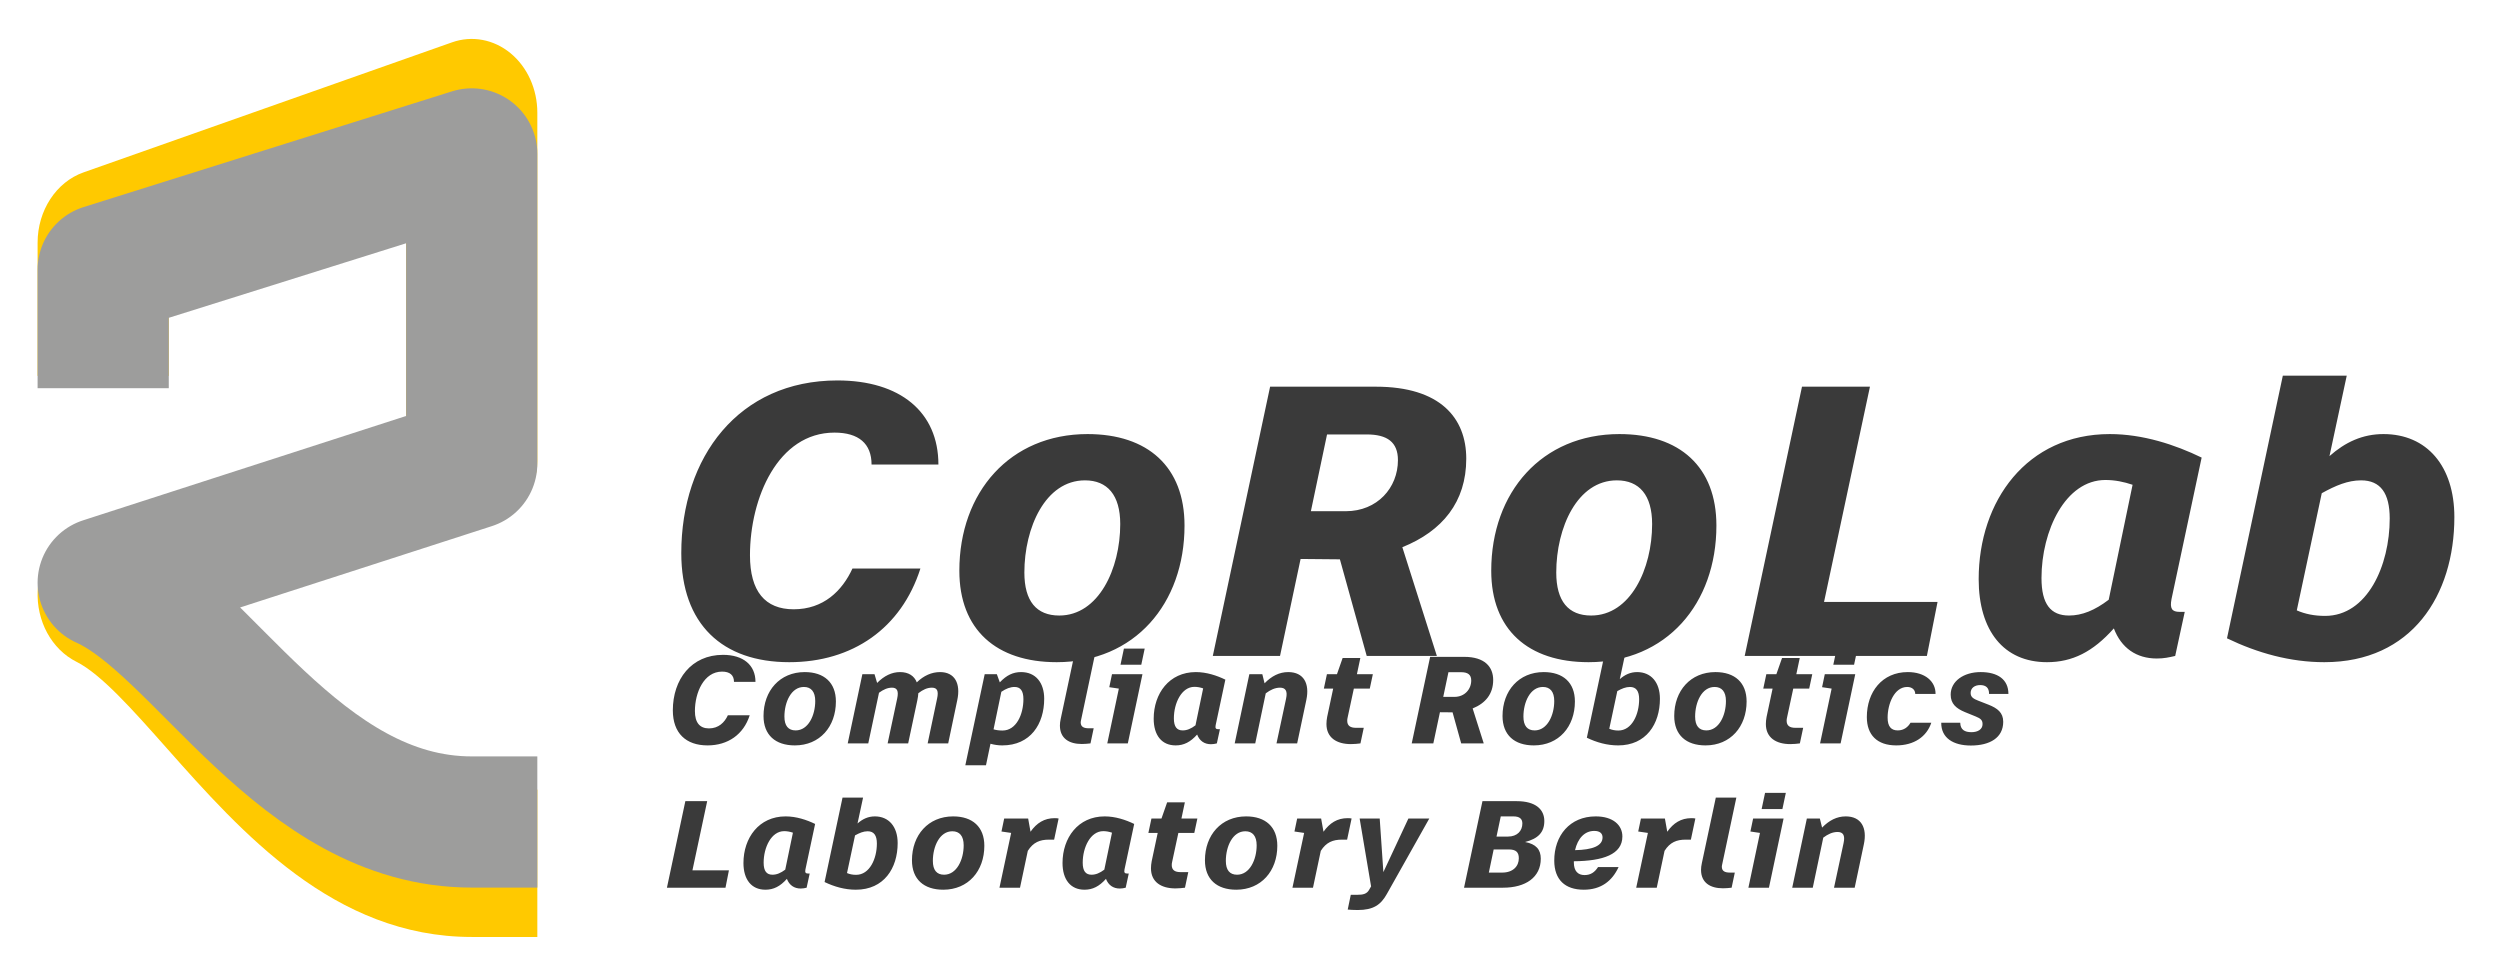
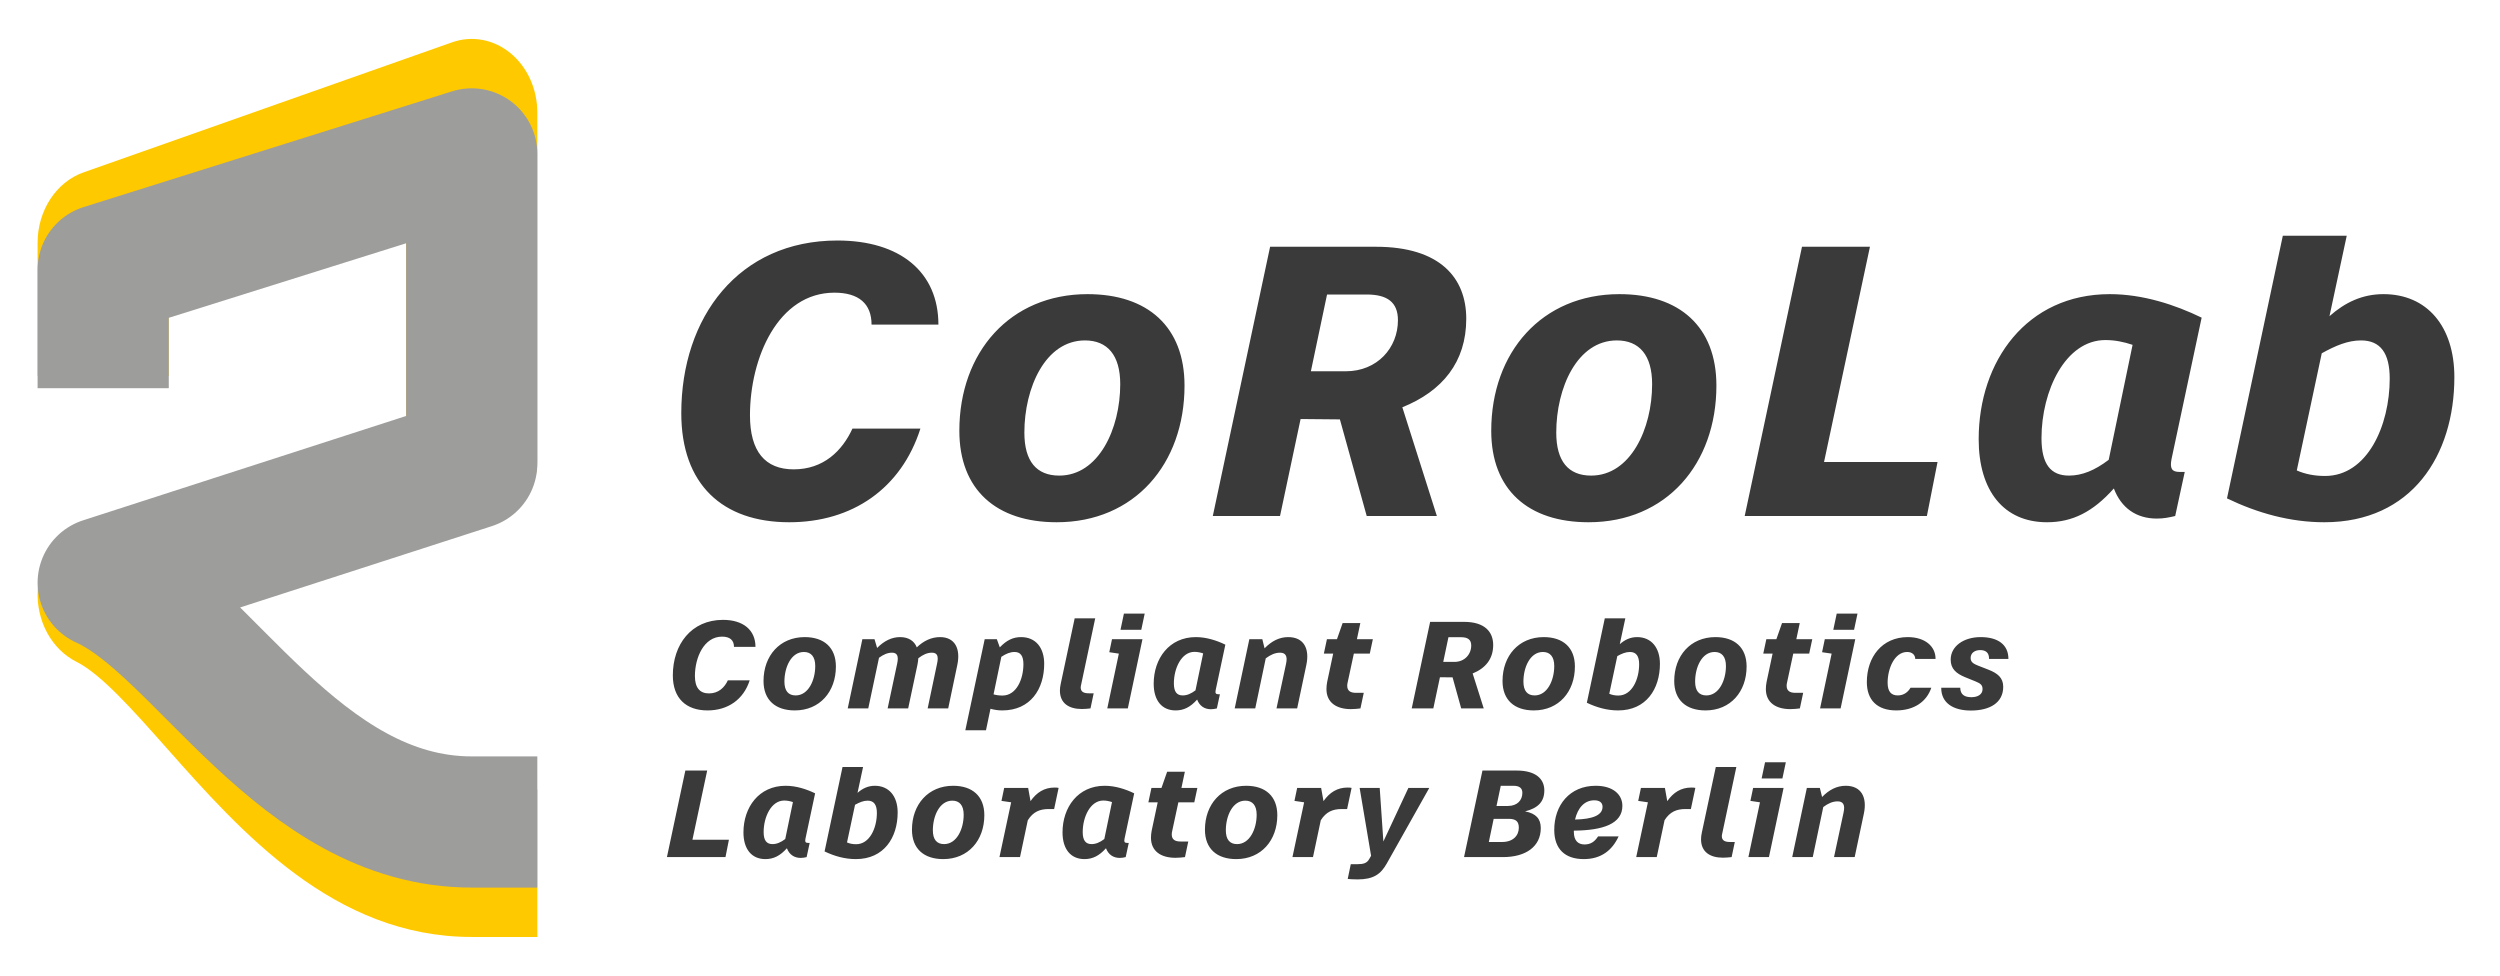
<svg xmlns="http://www.w3.org/2000/svg" viewBox="0 0 571.7 223.17" role="img" aria-label="CoRoLab – Compliant Robotics Laboratory Berlin">
  <path d="M122.876,214.266h-15c-31.464,0-52.698-23.945-69.76-43.186-7.721-8.707-15.014-16.93-20.626-19.741-5.675-2.842-9.204-9.321-8.872-16.293.332-6.972,4.455-12.991,10.367-15.137l73.89-21.821v-49.371l-54.279,19.154v18.079H8.598v-30.451c0-7.362,4.253-13.873,10.505-16.079L103.382,9.679c4.556-1.609,9.522-.682,13.371,2.493,3.85,3.175,6.124,8.221,6.124,13.586v79.596c0,7.312-4.196,8.79-10.389,11.037l-61.575,19.899c1.478,1.641,6.96,9.314,8.456,11,14.504,16.357,29.502,33.269,48.508,33.269h15v33.707Z" fill="#ffc900" />
  <path d="M23.597,73.769v-12.101l84.279-26.471v70.842l-84.279,27.228c22.622,10.084,44.801,54.707,84.279,54.707" fill="none" stroke="#9d9d9c" stroke-linecap="square" stroke-linejoin="round" stroke-width="30" />
-   <path d="M180.492 151.428C194.94 151.428 206.112 143.7 210.48 130.008H194.94C192.588 135.132 188.304 139.332 181.5 139.332C174.948 139.332 171.504 135.216 171.504 126.984C171.504 113.88 177.888 98.928 190.824 98.928C196.368 98.928 199.308 101.448 199.308 106.236H214.596C214.596 94.224 205.86 87.0 191.496 87.0C168.9 87.0 155.796 104.556 155.796 126.48C155.796 142.776 165.204 151.428 180.492 151.428Z M241.644 151.428C259.452 151.428 270.876 138.072 270.876 120.18C270.876 106.74 262.476 99.264 248.7 99.264C230.976 99.264 219.384 112.536 219.384 130.512C219.384 144.036 227.868 151.428 241.644 151.428ZM242.232 140.76C237.024 140.76 234.252 137.484 234.252 130.932C234.252 120.684 239.04 109.848 248.112 109.848C253.236 109.848 256.176 113.208 256.176 119.844C256.176 130.092 251.22 140.76 242.232 140.76Z M335.304 104.892C335.304 95.568 329.34 88.428 314.64 88.428H290.448L277.344 150.0H292.716L297.42 127.824L306.408 127.908L312.54 150.0H328.584L320.688 125.136C329.844 121.44 335.304 114.804 335.304 104.892ZM312.54 99.348C317.244 99.348 319.68 101.112 319.68 105.228C319.68 111.528 314.976 116.904 307.752 116.904H299.772L303.468 99.348Z M363.276 151.428C381.084 151.428 392.508 138.072 392.508 120.18C392.508 106.74 384.108 99.264 370.332 99.264C352.608 99.264 341.016 112.536 341.016 130.512C341.016 144.036 349.5 151.428 363.276 151.428ZM363.864 140.76C358.656 140.76 355.884 137.484 355.884 130.932C355.884 120.684 360.672 109.848 369.744 109.848C374.868 109.848 377.808 113.208 377.808 119.844C377.808 130.092 372.852 140.76 363.864 140.76Z M440.64 150.0 443.076 137.652H417.12L427.62 88.428H412.08L398.976 150.0Z M503.472 104.64C497.424 101.7 490.032 99.264 482.472 99.264C463.488 99.264 452.484 114.552 452.484 132.444C452.484 144.204 458.196 151.428 468.108 151.428C473.904 151.428 478.608 149.076 483.396 143.7C485.076 148.152 488.52 150.588 493.224 150.588C494.82 150.588 495.996 150.336 497.424 150.0L499.608 139.92H498.432C496.668 139.92 496.164 139.164 496.584 136.98ZM466.848 132.192C466.848 121.356 472.308 109.764 481.464 109.764C483.648 109.764 485.664 110.184 487.68 110.856L482.22 137.148C479.028 139.584 476.088 140.76 473.148 140.76C468.948 140.76 466.848 138.156 466.848 132.192Z M545.052 99.264C540.264 99.264 536.316 101.112 532.704 104.304L536.652 85.908H522.036L509.268 145.968C516.24 149.328 523.716 151.428 531.528 151.428C551.52 151.428 561.264 136.14 561.264 118.248C561.264 106.572 554.964 99.264 545.052 99.264ZM531.696 140.844C529.26 140.844 527.16 140.424 525.228 139.584L530.94 112.788C534.132 111.024 536.904 109.848 539.928 109.848C544.38 109.848 546.48 112.788 546.48 118.584C546.48 129.336 541.356 140.844 531.696 140.844Z" fill="#3a3a3a" />
-   <path d="M161.801 170.459C166.445 170.459 170.036 167.975 171.44 163.574H166.445C165.689 165.221 164.312 166.571 162.125 166.571C160.019 166.571 158.912 165.248 158.912 162.602C158.912 158.39 160.964 153.584 165.122 153.584C166.904 153.584 167.849 154.394 167.849 155.933H172.763C172.763 152.072 169.955 149.75 165.338 149.75C158.075 149.75 153.863 155.393 153.863 162.44C153.863 167.678 156.887 170.459 161.801 170.459Z M181.757 170.459C187.481 170.459 191.153 166.166 191.153 160.415C191.153 156.095 188.453 153.692 184.025 153.692C178.328 153.692 174.602 157.958 174.602 163.736C174.602 168.083 177.329 170.459 181.757 170.459ZM181.946 167.03C180.272 167.03 179.381 165.977 179.381 163.871C179.381 160.577 180.92 157.094 183.836 157.094C185.483 157.094 186.428 158.174 186.428 160.307C186.428 163.601 184.835 167.03 181.946 167.03Z M214.97 153.692C213.053 153.692 211.244 154.502 209.651 156.041C209.084 154.583 207.788 153.692 205.817 153.692C203.927 153.692 202.172 154.556 200.579 156.176L199.985 154.178H197.204L193.856 170.0H198.554L201.011 158.417C202.01 157.688 202.955 157.256 203.981 157.256C205.142 157.256 205.547 157.985 205.169 159.74L202.982 170.0H207.68L209.786 160.091C209.894 159.551 209.975 159.011 210.002 158.525C211.055 157.715 212.027 157.256 213.107 157.256C214.322 157.256 214.673 158.012 214.295 159.74L212.135 170.0H216.833L218.912 160.091C219.722 156.311 218.345 153.692 214.97 153.692Z M233.495 153.692C231.686 153.692 230.201 154.394 228.635 156.041L227.96 154.178H225.179L220.751 174.995H225.476L226.502 170.081C227.366 170.324 228.257 170.459 229.202 170.459C235.655 170.459 238.787 165.572 238.787 159.794C238.787 156.149 236.87 153.692 233.495 153.692ZM229.256 167.057C228.527 167.057 227.852 166.976 227.204 166.787L228.986 158.201C230.066 157.472 231.038 157.094 232.01 157.094C233.36 157.094 234.035 157.985 234.035 159.875C234.035 163.358 232.415 167.057 229.256 167.057Z M247.376 170.135C248.024 170.135 248.645 170.081 249.374 170.0L250.103 166.544H248.996C247.889 166.544 247.133 166.247 247.133 165.194C247.133 165.005 247.187 164.789 247.241 164.546L250.454 149.399H245.756L242.57 164.357C242.435 164.951 242.381 165.464 242.381 165.923C242.381 168.839 244.46 170.135 247.376 170.135Z M257.018 148.319 256.235 152.018H260.987L261.77 148.319ZM254.291 154.178 253.67 157.148 255.857 157.472 253.211 170.0H257.909L261.257 154.178Z M280.214 155.42C278.27 154.475 275.894 153.692 273.464 153.692C267.362 153.692 263.825 158.606 263.825 164.357C263.825 168.137 265.661 170.459 268.847 170.459C270.71 170.459 272.222 169.703 273.761 167.975C274.301 169.406 275.408 170.189 276.92 170.189C277.433 170.189 277.811 170.108 278.27 170.0L278.972 166.76H278.594C278.027 166.76 277.865 166.517 278 165.815ZM268.442 164.276C268.442 160.793 270.197 157.067 273.14 157.067C273.842 157.067 274.49 157.202 275.138 157.418L273.383 165.869C272.357 166.652 271.412 167.03 270.467 167.03C269.117 167.03 268.442 166.193 268.442 164.276Z M294.581 153.692C292.556 153.692 290.774 154.61 289.181 156.257L288.668 154.178H285.698L282.35 170.0H287.048L289.451 158.552C290.531 157.742 291.584 157.256 292.718 157.256C293.933 157.256 294.5 157.958 294.095 159.794L291.908 170.0H296.633L298.739 160.037C299.522 156.311 298.145 153.692 294.581 153.692Z M313.241 157.472 313.943 154.178H310.298L311.081 150.479H307.031L305.735 154.178H303.44L302.738 157.472H304.871L303.494 163.952C303.386 164.519 303.332 165.059 303.332 165.572C303.332 168.704 305.681 170.162 308.921 170.162C309.731 170.162 310.433 170.081 311.108 170.0L311.864 166.436H310.082C308.813 166.436 308.084 165.977 308.084 164.816C308.084 164.573 308.111 164.33 308.192 164.006L309.596 157.472Z  M341.462 155.501C341.462 152.504 339.545 150.209 334.82 150.209H327.044L322.832 170.0H327.773L329.285 162.872L332.174 162.899L334.145 170.0H339.302L336.764 162.008C339.707 160.82 341.462 158.687 341.462 155.501ZM334.145 153.719C335.657 153.719 336.44 154.286 336.44 155.609C336.44 157.634 334.928 159.362 332.606 159.362H330.041L331.229 153.719Z M350.753 170.459C356.477 170.459 360.149 166.166 360.149 160.415C360.149 156.095 357.449 153.692 353.021 153.692C347.324 153.692 343.598 157.958 343.598 163.736C343.598 168.083 346.325 170.459 350.753 170.459ZM350.942 167.03C349.268 167.03 348.377 165.977 348.377 163.871C348.377 160.577 349.916 157.094 352.832 157.094C354.479 157.094 355.424 158.174 355.424 160.307C355.424 163.601 353.831 167.03 350.942 167.03Z M374.381 153.692C372.842 153.692 371.573 154.286 370.412 155.312L371.681 149.399H366.983L362.879 168.704C365.12 169.784 367.523 170.459 370.034 170.459C376.46 170.459 379.592 165.545 379.592 159.794C379.592 156.041 377.567 153.692 374.381 153.692ZM370.088 167.057C369.305 167.057 368.63 166.922 368.009 166.652L369.845 158.039C370.871 157.472 371.762 157.094 372.734 157.094C374.165 157.094 374.84 158.039 374.84 159.902C374.84 163.358 373.193 167.057 370.088 167.057Z M390.017 170.459C395.741 170.459 399.413 166.166 399.413 160.415C399.413 156.095 396.713 153.692 392.285 153.692C386.588 153.692 382.862 157.958 382.862 163.736C382.862 168.083 385.589 170.459 390.017 170.459ZM390.206 167.03C388.532 167.03 387.641 165.977 387.641 163.871C387.641 160.577 389.18 157.094 392.096 157.094C393.743 157.094 394.688 158.174 394.688 160.307C394.688 163.601 393.095 167.03 390.206 167.03Z M413.726 157.472 414.428 154.178H410.783L411.566 150.479H407.516L406.22 154.178H403.925L403.223 157.472H405.356L403.979 163.952C403.871 164.519 403.817 165.059 403.817 165.572C403.817 168.704 406.166 170.162 409.406 170.162C410.216 170.162 410.918 170.081 411.593 170.0L412.349 166.436H410.567C409.298 166.436 408.569 165.977 408.569 164.816C408.569 164.573 408.596 164.33 408.677 164.006L410.081 157.472Z M420.02 148.319 419.237 152.018H423.989L424.772 148.319ZM417.293 154.178 416.672 157.148 418.859 157.472 416.213 170.0H420.911L424.259 154.178Z M433.631 170.459C437.708 170.459 440.597 168.461 441.65 165.275H436.898C436.331 166.247 435.386 167.03 433.982 167.03C432.47 167.03 431.66 166.139 431.66 164.114C431.66 160.955 433.199 157.094 436.142 157.094C437.276 157.094 437.978 157.769 437.978 158.687H442.622C442.649 155.798 440.192 153.692 436.277 153.692C430.391 153.692 426.908 158.255 426.908 163.979C426.908 168.056 429.257 170.459 433.631 170.459Z M450.698 170.486C455.045 170.486 458.096 168.704 458.096 165.059C458.096 162.953 456.773 161.954 454.721 161.144L452.372 160.226C451.373 159.821 450.644 159.47 450.644 158.471C450.644 157.337 451.562 156.662 452.831 156.662C454.1 156.662 454.883 157.256 454.856 158.687H459.284C459.284 155.366 456.827 153.692 452.939 153.692C449.024 153.692 446.081 155.798 446.081 158.849C446.081 160.928 447.323 162.008 449.348 162.845L451.805 163.844C452.939 164.303 453.371 164.681 453.371 165.599C453.371 166.787 452.291 167.435 450.833 167.435C449.321 167.435 448.295 166.895 448.268 165.275H443.921C443.894 168.785 446.702 170.486 450.698 170.486Z M165.905 203.0 166.688 199.031H158.345L161.72 183.209H156.725L152.513 203.0Z M186.401 188.42C184.457 187.475 182.081 186.692 179.651 186.692C173.549 186.692 170.012 191.606 170.012 197.357C170.012 201.137 171.848 203.459 175.034 203.459C176.897 203.459 178.409 202.703 179.948 200.975C180.488 202.406 181.595 203.189 183.107 203.189C183.62 203.189 183.998 203.108 184.457 203.0L185.159 199.76H184.781C184.214 199.76 184.052 199.517 184.187 198.815ZM174.629 197.276C174.629 193.793 176.384 190.067 179.327 190.067C180.029 190.067 180.677 190.202 181.325 190.418L179.57 198.869C178.544 199.652 177.599 200.03 176.654 200.03C175.304 200.03 174.629 199.193 174.629 197.276Z M200.066 186.692C198.527 186.692 197.258 187.286 196.097 188.312L197.366 182.399H192.668L188.564 201.704C190.805 202.784 193.208 203.459 195.719 203.459C202.145 203.459 205.277 198.545 205.277 192.794C205.277 189.041 203.252 186.692 200.066 186.692ZM195.773 200.057C194.99 200.057 194.315 199.922 193.694 199.652L195.53 191.039C196.556 190.472 197.447 190.094 198.419 190.094C199.85 190.094 200.525 191.039 200.525 192.902C200.525 196.358 198.878 200.057 195.773 200.057Z M215.702 203.459C221.426 203.459 225.098 199.166 225.098 193.415C225.098 189.095 222.398 186.692 217.97 186.692C212.273 186.692 208.547 190.958 208.547 196.736C208.547 201.083 211.274 203.459 215.702 203.459ZM215.891 200.03C214.217 200.03 213.326 198.977 213.326 196.871C213.326 193.577 214.865 190.094 217.781 190.094C219.428 190.094 220.373 191.174 220.373 193.307C220.373 196.601 218.78 200.03 215.891 200.03Z M241.166 187.097C238.817 187.097 237.062 188.204 235.658 190.202L235.118 187.178H229.637L229.016 190.148L231.23 190.472L228.557 203.0H233.255L235.037 194.576C236.279 192.605 237.818 192.011 239.843 192.011H241.058L242.084 187.178C241.895 187.124 241.598 187.097 241.166 187.097Z M259.367 188.42C257.423 187.475 255.047 186.692 252.617 186.692C246.515 186.692 242.978 191.606 242.978 197.357C242.978 201.137 244.814 203.459 248 203.459C249.863 203.459 251.375 202.703 252.914 200.975C253.454 202.406 254.561 203.189 256.073 203.189C256.586 203.189 256.964 203.108 257.423 203.0L258.125 199.76H257.747C257.18 199.76 257.018 199.517 257.153 198.815ZM247.595 197.276C247.595 193.793 249.35 190.067 252.293 190.067C252.995 190.067 253.643 190.202 254.291 190.418L252.536 198.869C251.51 199.652 250.565 200.03 249.62 200.03C248.27 200.03 247.595 199.193 247.595 197.276Z M273.113 190.472 273.815 187.178H270.17L270.953 183.479H266.903L265.607 187.178H263.312L262.61 190.472H264.743L263.366 196.952C263.258 197.519 263.204 198.059 263.204 198.572C263.204 201.704 265.553 203.162 268.793 203.162C269.603 203.162 270.305 203.081 270.98 203.0L271.736 199.436H269.954C268.685 199.436 267.956 198.977 267.956 197.816C267.956 197.573 267.983 197.33 268.064 197.006L269.468 190.472Z M282.701 203.459C288.425 203.459 292.097 199.166 292.097 193.415C292.097 189.095 289.397 186.692 284.969 186.692C279.272 186.692 275.546 190.958 275.546 196.736C275.546 201.083 278.273 203.459 282.701 203.459ZM282.89 200.03C281.216 200.03 280.325 198.977 280.325 196.871C280.325 193.577 281.864 190.094 284.78 190.094C286.427 190.094 287.372 191.174 287.372 193.307C287.372 196.601 285.779 200.03 282.89 200.03Z M308.165 187.097C305.816 187.097 304.061 188.204 302.657 190.202L302.117 187.178H296.636L296.015 190.148L298.229 190.472L295.556 203.0H300.254L302.036 194.576C303.278 192.605 304.817 192.011 306.842 192.011H308.057L309.083 187.178C308.894 187.124 308.597 187.097 308.165 187.097Z M310.463 208.103C314.081 208.103 315.755 206.915 317.132 204.458L326.852 187.178H322.073L316.349 199.436L315.512 187.178H310.922L313.541 202.703L313.136 203.405C312.596 204.458 311.651 204.62 310.436 204.62H308.897L308.195 207.995C308.681 208.049 309.491 208.103 310.463 208.103Z  M343.706 203.0C348.89 203.0 352.346 200.624 352.346 196.358C352.346 194.252 351.239 193.01 348.755 192.551C351.698 191.795 353.156 190.364 353.156 187.745C353.156 185.153 351.239 183.209 346.838 183.209H339.008L334.796 203.0ZM343.193 186.692H346.082C347.54 186.692 348.134 187.286 348.134 188.312C348.134 189.986 346.973 191.309 344.84 191.309H342.221ZM341.573 194.252H345.029C346.703 194.252 347.324 194.9 347.324 196.277C347.324 198.086 346.001 199.544 343.517 199.544H340.466Z M362.339 200.111C360.854 200.111 359.909 199.193 359.909 197.249V196.952C366.578 196.898 371.006 195.386 371.006 191.282C371.006 188.69 368.873 186.692 364.904 186.692C358.991 186.692 355.4 191.093 355.427 196.844C355.454 201.164 357.884 203.459 362.177 203.459C366.119 203.459 368.657 201.488 370.142 198.275H365.444C364.661 199.49 363.743 200.111 362.339 200.111ZM364.58 190.013C365.876 190.013 366.47 190.607 366.47 191.498C366.47 193.442 364.175 194.333 360.179 194.414C360.8 191.741 362.339 190.013 364.58 190.013Z M386.777 187.097C384.428 187.097 382.673 188.204 381.269 190.202L380.729 187.178H375.248L374.627 190.148L376.841 190.472L374.168 203.0H378.866L380.648 194.576C381.89 192.605 383.429 192.011 385.454 192.011H386.669L387.695 187.178C387.506 187.124 387.209 187.097 386.777 187.097Z M393.989 203.135C394.637 203.135 395.258 203.081 395.987 203.0L396.716 199.544H395.609C394.502 199.544 393.746 199.247 393.746 198.194C393.746 198.005 393.8 197.789 393.854 197.546L397.067 182.399H392.369L389.183 197.357C389.048 197.951 388.994 198.464 388.994 198.923C388.994 201.839 391.073 203.135 393.989 203.135Z M403.631 181.319 402.848 185.018H407.6L408.383 181.319ZM400.904 187.178 400.283 190.148 402.47 190.472 399.824 203.0H404.522L407.87 187.178Z M422.075 186.692C420.05 186.692 418.268 187.61 416.675 189.257L416.162 187.178H413.192L409.844 203.0H414.542L416.945 191.552C418.025 190.742 419.078 190.256 420.212 190.256C421.427 190.256 421.994 190.958 421.589 192.794L419.402 203.0H424.127L426.233 193.037C427.016 189.311 425.639 186.692 422.075 186.692Z" fill="#3a3a3a" />
+   <path d="M180.492 119.428C194.94 119.428 206.112 111.7 210.48 98.008H194.94C192.588 103.132 188.304 107.332 181.5 107.332C174.948 107.332 171.504 103.216 171.504 94.984C171.504 81.88 177.888 66.928 190.824 66.928C196.368 66.928 199.308 69.448 199.308 74.236H214.596C214.596 62.224 205.86 55 191.496 55C168.9 55 155.796 72.556 155.796 94.48C155.796 110.776 165.204 119.428 180.492 119.428Z M241.644 119.428C259.452 119.428 270.876 106.072 270.876 88.18C270.876 74.74 262.476 67.264 248.7 67.264C230.976 67.264 219.384 80.536 219.384 98.512C219.384 112.036 227.868 119.428 241.644 119.428ZM242.232 108.76C237.024 108.76 234.252 105.484 234.252 98.932C234.252 88.684 239.04 77.848 248.112 77.848C253.236 77.848 256.176 81.208 256.176 87.844C256.176 98.092 251.22 108.76 242.232 108.76Z M335.304 72.892C335.304 63.568 329.34 56.428 314.64 56.428H290.448L277.344 118.0H292.716L297.42 95.824L306.408 95.908L312.54 118.0H328.584L320.688 93.136C329.844 89.44 335.304 82.804 335.304 72.892ZM312.54 67.348C317.244 67.348 319.68 69.112 319.68 73.228C319.68 79.528 314.976 84.904 307.752 84.904H299.772L303.468 67.348Z M363.276 119.428C381.084 119.428 392.508 106.072 392.508 88.18C392.508 74.74 384.108 67.264 370.332 67.264C352.608 67.264 341.016 80.536 341.016 98.512C341.016 112.036 349.5 119.428 363.276 119.428ZM363.864 108.76C358.656 108.76 355.884 105.484 355.884 98.932C355.884 88.684 360.672 77.848 369.744 77.848C374.868 77.848 377.808 81.208 377.808 87.844C377.808 98.092 372.852 108.76 363.864 108.76Z M440.64 118.0 443.076 105.652H417.12L427.62 56.428H412.08L398.976 118.0Z M503.472 72.64C497.424 69.7 490.032 67.264 482.472 67.264C463.488 67.264 452.484 82.552 452.484 100.444C452.484 112.204 458.196 119.428 468.108 119.428C473.904 119.428 478.608 117.076 483.396 111.7C485.076 116.152 488.52 118.588 493.224 118.588C494.82 118.588 495.996 118.336 497.424 118.0L499.608 107.92H498.432C496.668 107.92 496.164 107.164 496.584 104.98ZM466.848 100.192C466.848 89.356 472.308 77.764 481.464 77.764C483.648 77.764 485.664 78.184 487.68 78.856L482.22 105.148C479.028 107.584 476.088 108.76 473.148 108.76C468.948 108.76 466.848 106.156 466.848 100.192Z M545.052 67.264C540.264 67.264 536.316 69.112 532.704 72.304L536.652 53.908H522.036L509.268 113.968C516.24 117.328 523.716 119.428 531.528 119.428C551.52 119.428 561.264 104.14 561.264 86.248C561.264 74.572 554.964 67.264 545.052 67.264ZM531.696 108.844C529.26 108.844 527.16 108.424 525.228 107.584L530.94 80.788C534.132 79.024 536.904 77.848 539.928 77.848C544.38 77.848 546.48 80.788 546.48 86.584C546.48 97.336 541.356 108.844 531.696 108.844Z" fill="#3a3a3a" />
+   <path d="M161.801 162.459C166.445 162.459 170.036 159.975 171.44 155.574H166.445C165.689 157.221 164.312 158.571 162.125 158.571C160.019 158.571 158.912 157.248 158.912 154.602C158.912 150.39 160.964 145.584 165.122 145.584C166.904 145.584 167.849 146.394 167.849 147.933H172.763C172.763 144.072 169.955 141.75 165.338 141.75C158.075 141.75 153.863 147.393 153.863 154.44C153.863 159.678 156.887 162.459 161.801 162.459Z M181.757 162.459C187.481 162.459 191.153 158.166 191.153 152.415C191.153 148.095 188.453 145.692 184.025 145.692C178.328 145.692 174.602 149.958 174.602 155.736C174.602 160.083 177.329 162.459 181.757 162.459ZM181.946 159.03C180.272 159.03 179.381 157.977 179.381 155.871C179.381 152.577 180.92 149.094 183.836 149.094C185.483 149.094 186.428 150.174 186.428 152.307C186.428 155.601 184.835 159.03 181.946 159.03Z M214.97 145.692C213.053 145.692 211.244 146.502 209.651 148.041C209.084 146.583 207.788 145.692 205.817 145.692C203.927 145.692 202.172 146.556 200.579 148.176L199.985 146.178H197.204L193.856 162.0H198.554L201.011 150.417C202.01 149.688 202.955 149.256 203.981 149.256C205.142 149.256 205.547 149.985 205.169 151.74L202.982 162.0H207.68L209.786 152.091C209.894 151.551 209.975 151.011 210.002 150.525C211.055 149.715 212.027 149.256 213.107 149.256C214.322 149.256 214.673 150.012 214.295 151.74L212.135 162.0H216.833L218.912 152.091C219.722 148.311 218.345 145.692 214.97 145.692Z M233.495 145.692C231.686 145.692 230.201 146.394 228.635 148.041L227.96 146.178H225.179L220.751 166.995H225.476L226.502 162.081C227.366 162.324 228.257 162.459 229.202 162.459C235.655 162.459 238.787 157.572 238.787 151.794C238.787 148.149 236.87 145.692 233.495 145.692ZM229.256 159.057C228.527 159.057 227.852 158.976 227.204 158.787L228.986 150.201C230.066 149.472 231.038 149.094 232.01 149.094C233.36 149.094 234.035 149.985 234.035 151.875C234.035 155.358 232.415 159.057 229.256 159.057Z M247.376 162.135C248.024 162.135 248.645 162.081 249.374 162.0L250.103 158.544H248.996C247.889 158.544 247.133 158.247 247.133 157.194C247.133 157.005 247.187 156.789 247.241 156.546L250.454 141.399H245.756L242.57 156.357C242.435 156.951 242.381 157.464 242.381 157.923C242.381 160.839 244.46 162.135 247.376 162.135Z M257.018 140.319 256.235 144.018H260.987L261.77 140.319ZM254.291 146.178 253.67 149.148 255.857 149.472 253.211 162.0H257.909L261.257 146.178Z M280.214 147.42C278.27 146.475 275.894 145.692 273.464 145.692C267.362 145.692 263.825 150.606 263.825 156.357C263.825 160.137 265.661 162.459 268.847 162.459C270.71 162.459 272.222 161.703 273.761 159.975C274.301 161.406 275.408 162.189 276.92 162.189C277.433 162.189 277.811 162.108 278.27 162.0L278.972 158.76H278.594C278.027 158.76 277.865 158.517 278 157.815ZM268.442 156.276C268.442 152.793 270.197 149.067 273.14 149.067C273.842 149.067 274.49 149.202 275.138 149.418L273.383 157.869C272.357 158.652 271.412 159.03 270.467 159.03C269.117 159.03 268.442 158.193 268.442 156.276Z M294.581 145.692C292.556 145.692 290.774 146.61 289.181 148.257L288.668 146.178H285.698L282.35 162.0H287.048L289.451 150.552C290.531 149.742 291.584 149.256 292.718 149.256C293.933 149.256 294.5 149.958 294.095 151.794L291.908 162.0H296.633L298.739 152.037C299.522 148.311 298.145 145.692 294.581 145.692Z M313.241 149.472 313.943 146.178H310.298L311.081 142.479H307.031L305.735 146.178H303.44L302.738 149.472H304.871L303.494 155.952C303.386 156.519 303.332 157.059 303.332 157.572C303.332 160.704 305.681 162.162 308.921 162.162C309.731 162.162 310.433 162.081 311.108 162.0L311.864 158.436H310.082C308.813 158.436 308.084 157.977 308.084 156.816C308.084 156.573 308.111 156.33 308.192 156.006L309.596 149.472Z  M341.462 147.501C341.462 144.504 339.545 142.209 334.82 142.209H327.044L322.832 162.0H327.773L329.285 154.872L332.174 154.899L334.145 162.0H339.302L336.764 154.008C339.707 152.82 341.462 150.687 341.462 147.501ZM334.145 145.719C335.657 145.719 336.44 146.286 336.44 147.609C336.44 149.634 334.928 151.362 332.606 151.362H330.041L331.229 145.719Z M350.753 162.459C356.477 162.459 360.149 158.166 360.149 152.415C360.149 148.095 357.449 145.692 353.021 145.692C347.324 145.692 343.598 149.958 343.598 155.736C343.598 160.083 346.325 162.459 350.753 162.459ZM350.942 159.03C349.268 159.03 348.377 157.977 348.377 155.871C348.377 152.577 349.916 149.094 352.832 149.094C354.479 149.094 355.424 150.174 355.424 152.307C355.424 155.601 353.831 159.03 350.942 159.03Z M374.381 145.692C372.842 145.692 371.573 146.286 370.412 147.312L371.681 141.399H366.983L362.879 160.704C365.12 161.784 367.523 162.459 370.034 162.459C376.46 162.459 379.592 157.545 379.592 151.794C379.592 148.041 377.567 145.692 374.381 145.692ZM370.088 159.057C369.305 159.057 368.63 158.922 368.009 158.652L369.845 150.039C370.871 149.472 371.762 149.094 372.734 149.094C374.165 149.094 374.84 150.039 374.84 151.902C374.84 155.358 373.193 159.057 370.088 159.057Z M390.017 162.459C395.741 162.459 399.413 158.166 399.413 152.415C399.413 148.095 396.713 145.692 392.285 145.692C386.588 145.692 382.862 149.958 382.862 155.736C382.862 160.083 385.589 162.459 390.017 162.459ZM390.206 159.03C388.532 159.03 387.641 157.977 387.641 155.871C387.641 152.577 389.18 149.094 392.096 149.094C393.743 149.094 394.688 150.174 394.688 152.307C394.688 155.601 393.095 159.03 390.206 159.03Z M413.726 149.472 414.428 146.178H410.783L411.566 142.479H407.516L406.22 146.178H403.925L403.223 149.472H405.356L403.979 155.952C403.871 156.519 403.817 157.059 403.817 157.572C403.817 160.704 406.166 162.162 409.406 162.162C410.216 162.162 410.918 162.081 411.593 162.0L412.349 158.436H410.567C409.298 158.436 408.569 157.977 408.569 156.816C408.569 156.573 408.596 156.33 408.677 156.006L410.081 149.472Z M420.02 140.319 419.237 144.018H423.989L424.772 140.319ZM417.293 146.178 416.672 149.148 418.859 149.472 416.213 162.0H420.911L424.259 146.178Z M433.631 162.459C437.708 162.459 440.597 160.461 441.65 157.275H436.898C436.331 158.247 435.386 159.03 433.982 159.03C432.47 159.03 431.66 158.139 431.66 156.114C431.66 152.955 433.199 149.094 436.142 149.094C437.276 149.094 437.978 149.769 437.978 150.687H442.622C442.649 147.798 440.192 145.692 436.277 145.692C430.391 145.692 426.908 150.255 426.908 155.979C426.908 160.056 429.257 162.459 433.631 162.459Z M450.698 162.486C455.045 162.486 458.096 160.704 458.096 157.059C458.096 154.953 456.773 153.954 454.721 153.144L452.372 152.226C451.373 151.821 450.644 151.47 450.644 150.471C450.644 149.337 451.562 148.662 452.831 148.662C454.1 148.662 454.883 149.256 454.856 150.687H459.284C459.284 147.366 456.827 145.692 452.939 145.692C449.024 145.692 446.081 147.798 446.081 150.849C446.081 152.928 447.323 154.008 449.348 154.845L451.805 155.844C452.939 156.303 453.371 156.681 453.371 157.599C453.371 158.787 452.291 159.435 450.833 159.435C449.321 159.435 448.295 158.895 448.268 157.275H443.921C443.894 160.785 446.702 162.486 450.698 162.486Z M165.905 196.0 166.688 192.031H158.345L161.72 176.209H156.725L152.513 196.0Z M186.401 181.42C184.457 180.475 182.081 179.692 179.651 179.692C173.549 179.692 170.012 184.606 170.012 190.357C170.012 194.137 171.848 196.459 175.034 196.459C176.897 196.459 178.409 195.703 179.948 193.975C180.488 195.406 181.595 196.189 183.107 196.189C183.62 196.189 183.998 196.108 184.457 196.0L185.159 192.76H184.781C184.214 192.76 184.052 192.517 184.187 191.815ZM174.629 190.276C174.629 186.793 176.384 183.067 179.327 183.067C180.029 183.067 180.677 183.202 181.325 183.418L179.57 191.869C178.544 192.652 177.599 193.03 176.654 193.03C175.304 193.03 174.629 192.193 174.629 190.276Z M200.066 179.692C198.527 179.692 197.258 180.286 196.097 181.312L197.366 175.399H192.668L188.564 194.704C190.805 195.784 193.208 196.459 195.719 196.459C202.145 196.459 205.277 191.545 205.277 185.794C205.277 182.041 203.252 179.692 200.066 179.692ZM195.773 193.057C194.99 193.057 194.315 192.922 193.694 192.652L195.53 184.039C196.556 183.472 197.447 183.094 198.419 183.094C199.85 183.094 200.525 184.039 200.525 185.902C200.525 189.358 198.878 193.057 195.773 193.057Z M215.702 196.459C221.426 196.459 225.098 192.166 225.098 186.415C225.098 182.095 222.398 179.692 217.97 179.692C212.273 179.692 208.547 183.958 208.547 189.736C208.547 194.083 211.274 196.459 215.702 196.459ZM215.891 193.03C214.217 193.03 213.326 191.977 213.326 189.871C213.326 186.577 214.865 183.094 217.781 183.094C219.428 183.094 220.373 184.174 220.373 186.307C220.373 189.601 218.78 193.03 215.891 193.03Z M241.166 180.097C238.817 180.097 237.062 181.204 235.658 183.202L235.118 180.178H229.637L229.016 183.148L231.23 183.472L228.557 196.0H233.255L235.037 187.576C236.279 185.605 237.818 185.011 239.843 185.011H241.058L242.084 180.178C241.895 180.124 241.598 180.097 241.166 180.097Z M259.367 181.42C257.423 180.475 255.047 179.692 252.617 179.692C246.515 179.692 242.978 184.606 242.978 190.357C242.978 194.137 244.814 196.459 248 196.459C249.863 196.459 251.375 195.703 252.914 193.975C253.454 195.406 254.561 196.189 256.073 196.189C256.586 196.189 256.964 196.108 257.423 196.0L258.125 192.76H257.747C257.18 192.76 257.018 192.517 257.153 191.815ZM247.595 190.276C247.595 186.793 249.35 183.067 252.293 183.067C252.995 183.067 253.643 183.202 254.291 183.418L252.536 191.869C251.51 192.652 250.565 193.03 249.62 193.03C248.27 193.03 247.595 192.193 247.595 190.276Z M273.113 183.472 273.815 180.178H270.17L270.953 176.479H266.903L265.607 180.178H263.312L262.61 183.472H264.743L263.366 189.952C263.258 190.519 263.204 191.059 263.204 191.572C263.204 194.704 265.553 196.162 268.793 196.162C269.603 196.162 270.305 196.081 270.98 196.0L271.736 192.436H269.954C268.685 192.436 267.956 191.977 267.956 190.816C267.956 190.573 267.983 190.33 268.064 190.006L269.468 183.472Z M282.701 196.459C288.425 196.459 292.097 192.166 292.097 186.415C292.097 182.095 289.397 179.692 284.969 179.692C279.272 179.692 275.546 183.958 275.546 189.736C275.546 194.083 278.273 196.459 282.701 196.459ZM282.89 193.03C281.216 193.03 280.325 191.977 280.325 189.871C280.325 186.577 281.864 183.094 284.78 183.094C286.427 183.094 287.372 184.174 287.372 186.307C287.372 189.601 285.779 193.03 282.89 193.03Z M308.165 180.097C305.816 180.097 304.061 181.204 302.657 183.202L302.117 180.178H296.636L296.015 183.148L298.229 183.472L295.556 196.0H300.254L302.036 187.576C303.278 185.605 304.817 185.011 306.842 185.011H308.057L309.083 180.178C308.894 180.124 308.597 180.097 308.165 180.097Z M310.463 201.103C314.081 201.103 315.755 199.915 317.132 197.458L326.852 180.178H322.073L316.349 192.436L315.512 180.178H310.922L313.541 195.703L313.136 196.405C312.596 197.458 311.651 197.62 310.436 197.62H308.897L308.195 200.995C308.681 201.049 309.491 201.103 310.463 201.103Z  M343.706 196.0C348.89 196.0 352.346 193.624 352.346 189.358C352.346 187.252 351.239 186.01 348.755 185.551C351.698 184.795 353.156 183.364 353.156 180.745C353.156 178.153 351.239 176.209 346.838 176.209H339.008L334.796 196.0ZM343.193 179.692H346.082C347.54 179.692 348.134 180.286 348.134 181.312C348.134 182.986 346.973 184.309 344.84 184.309H342.221ZM341.573 187.252H345.029C346.703 187.252 347.324 187.9 347.324 189.277C347.324 191.086 346.001 192.544 343.517 192.544H340.466Z M362.339 193.111C360.854 193.111 359.909 192.193 359.909 190.249V189.952C366.578 189.898 371.006 188.386 371.006 184.282C371.006 181.69 368.873 179.692 364.904 179.692C358.991 179.692 355.4 184.093 355.427 189.844C355.454 194.164 357.884 196.459 362.177 196.459C366.119 196.459 368.657 194.488 370.142 191.275H365.444C364.661 192.49 363.743 193.111 362.339 193.111ZM364.58 183.013C365.876 183.013 366.47 183.607 366.47 184.498C366.47 186.442 364.175 187.333 360.179 187.414C360.8 184.741 362.339 183.013 364.58 183.013Z M386.777 180.097C384.428 180.097 382.673 181.204 381.269 183.202L380.729 180.178H375.248L374.627 183.148L376.841 183.472L374.168 196.0H378.866L380.648 187.576C381.89 185.605 383.429 185.011 385.454 185.011H386.669L387.695 180.178C387.506 180.124 387.209 180.097 386.777 180.097Z M393.989 196.135C394.637 196.135 395.258 196.081 395.987 196.0L396.716 192.544H395.609C394.502 192.544 393.746 192.247 393.746 191.194C393.746 191.005 393.8 190.789 393.854 190.546L397.067 175.399H392.369L389.183 190.357C389.048 190.951 388.994 191.464 388.994 191.923C388.994 194.839 391.073 196.135 393.989 196.135Z M403.631 174.319 402.848 178.018H407.6L408.383 174.319ZM400.904 180.178 400.283 183.148 402.47 183.472 399.824 196.0H404.522L407.87 180.178Z M422.075 179.692C420.05 179.692 418.268 180.61 416.675 182.257L416.162 180.178H413.192L409.844 196.0H414.542L416.945 184.552C418.025 183.742 419.078 183.256 420.212 183.256C421.427 183.256 421.994 183.958 421.589 185.794L419.402 196.0H424.127L426.233 186.037C427.016 182.311 425.639 179.692 422.075 179.692Z" fill="#3a3a3a" />
</svg>
